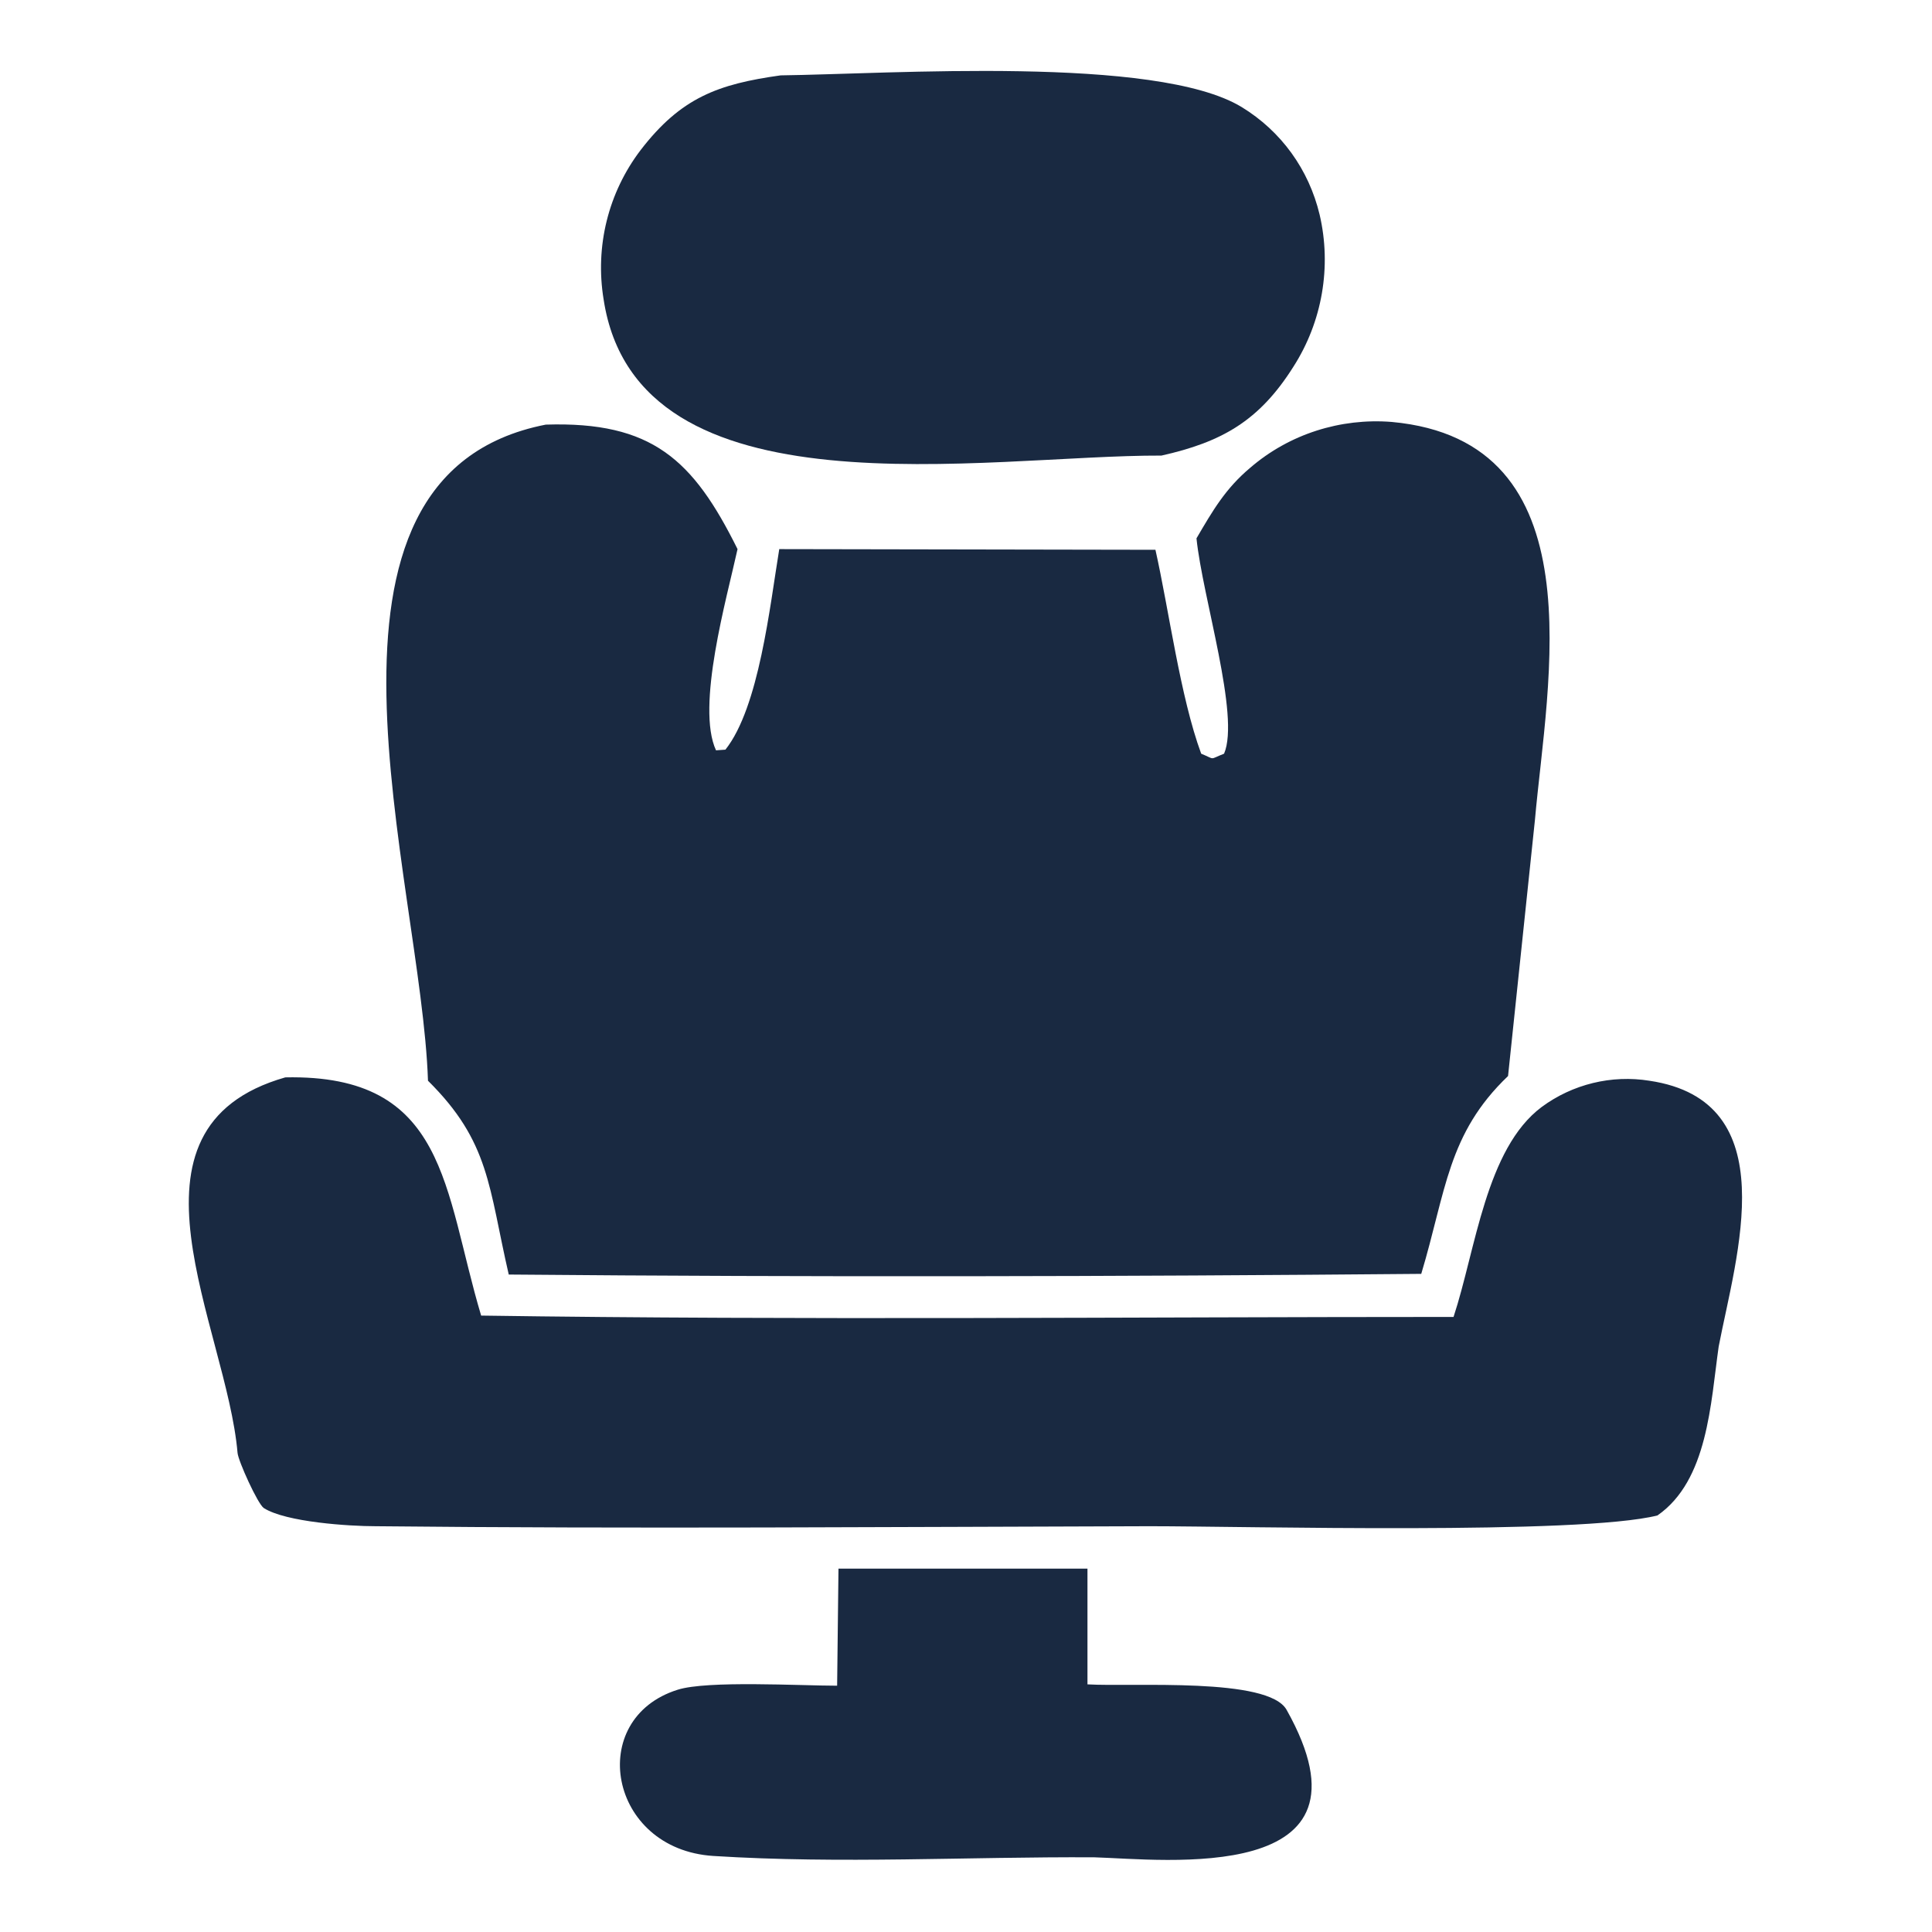
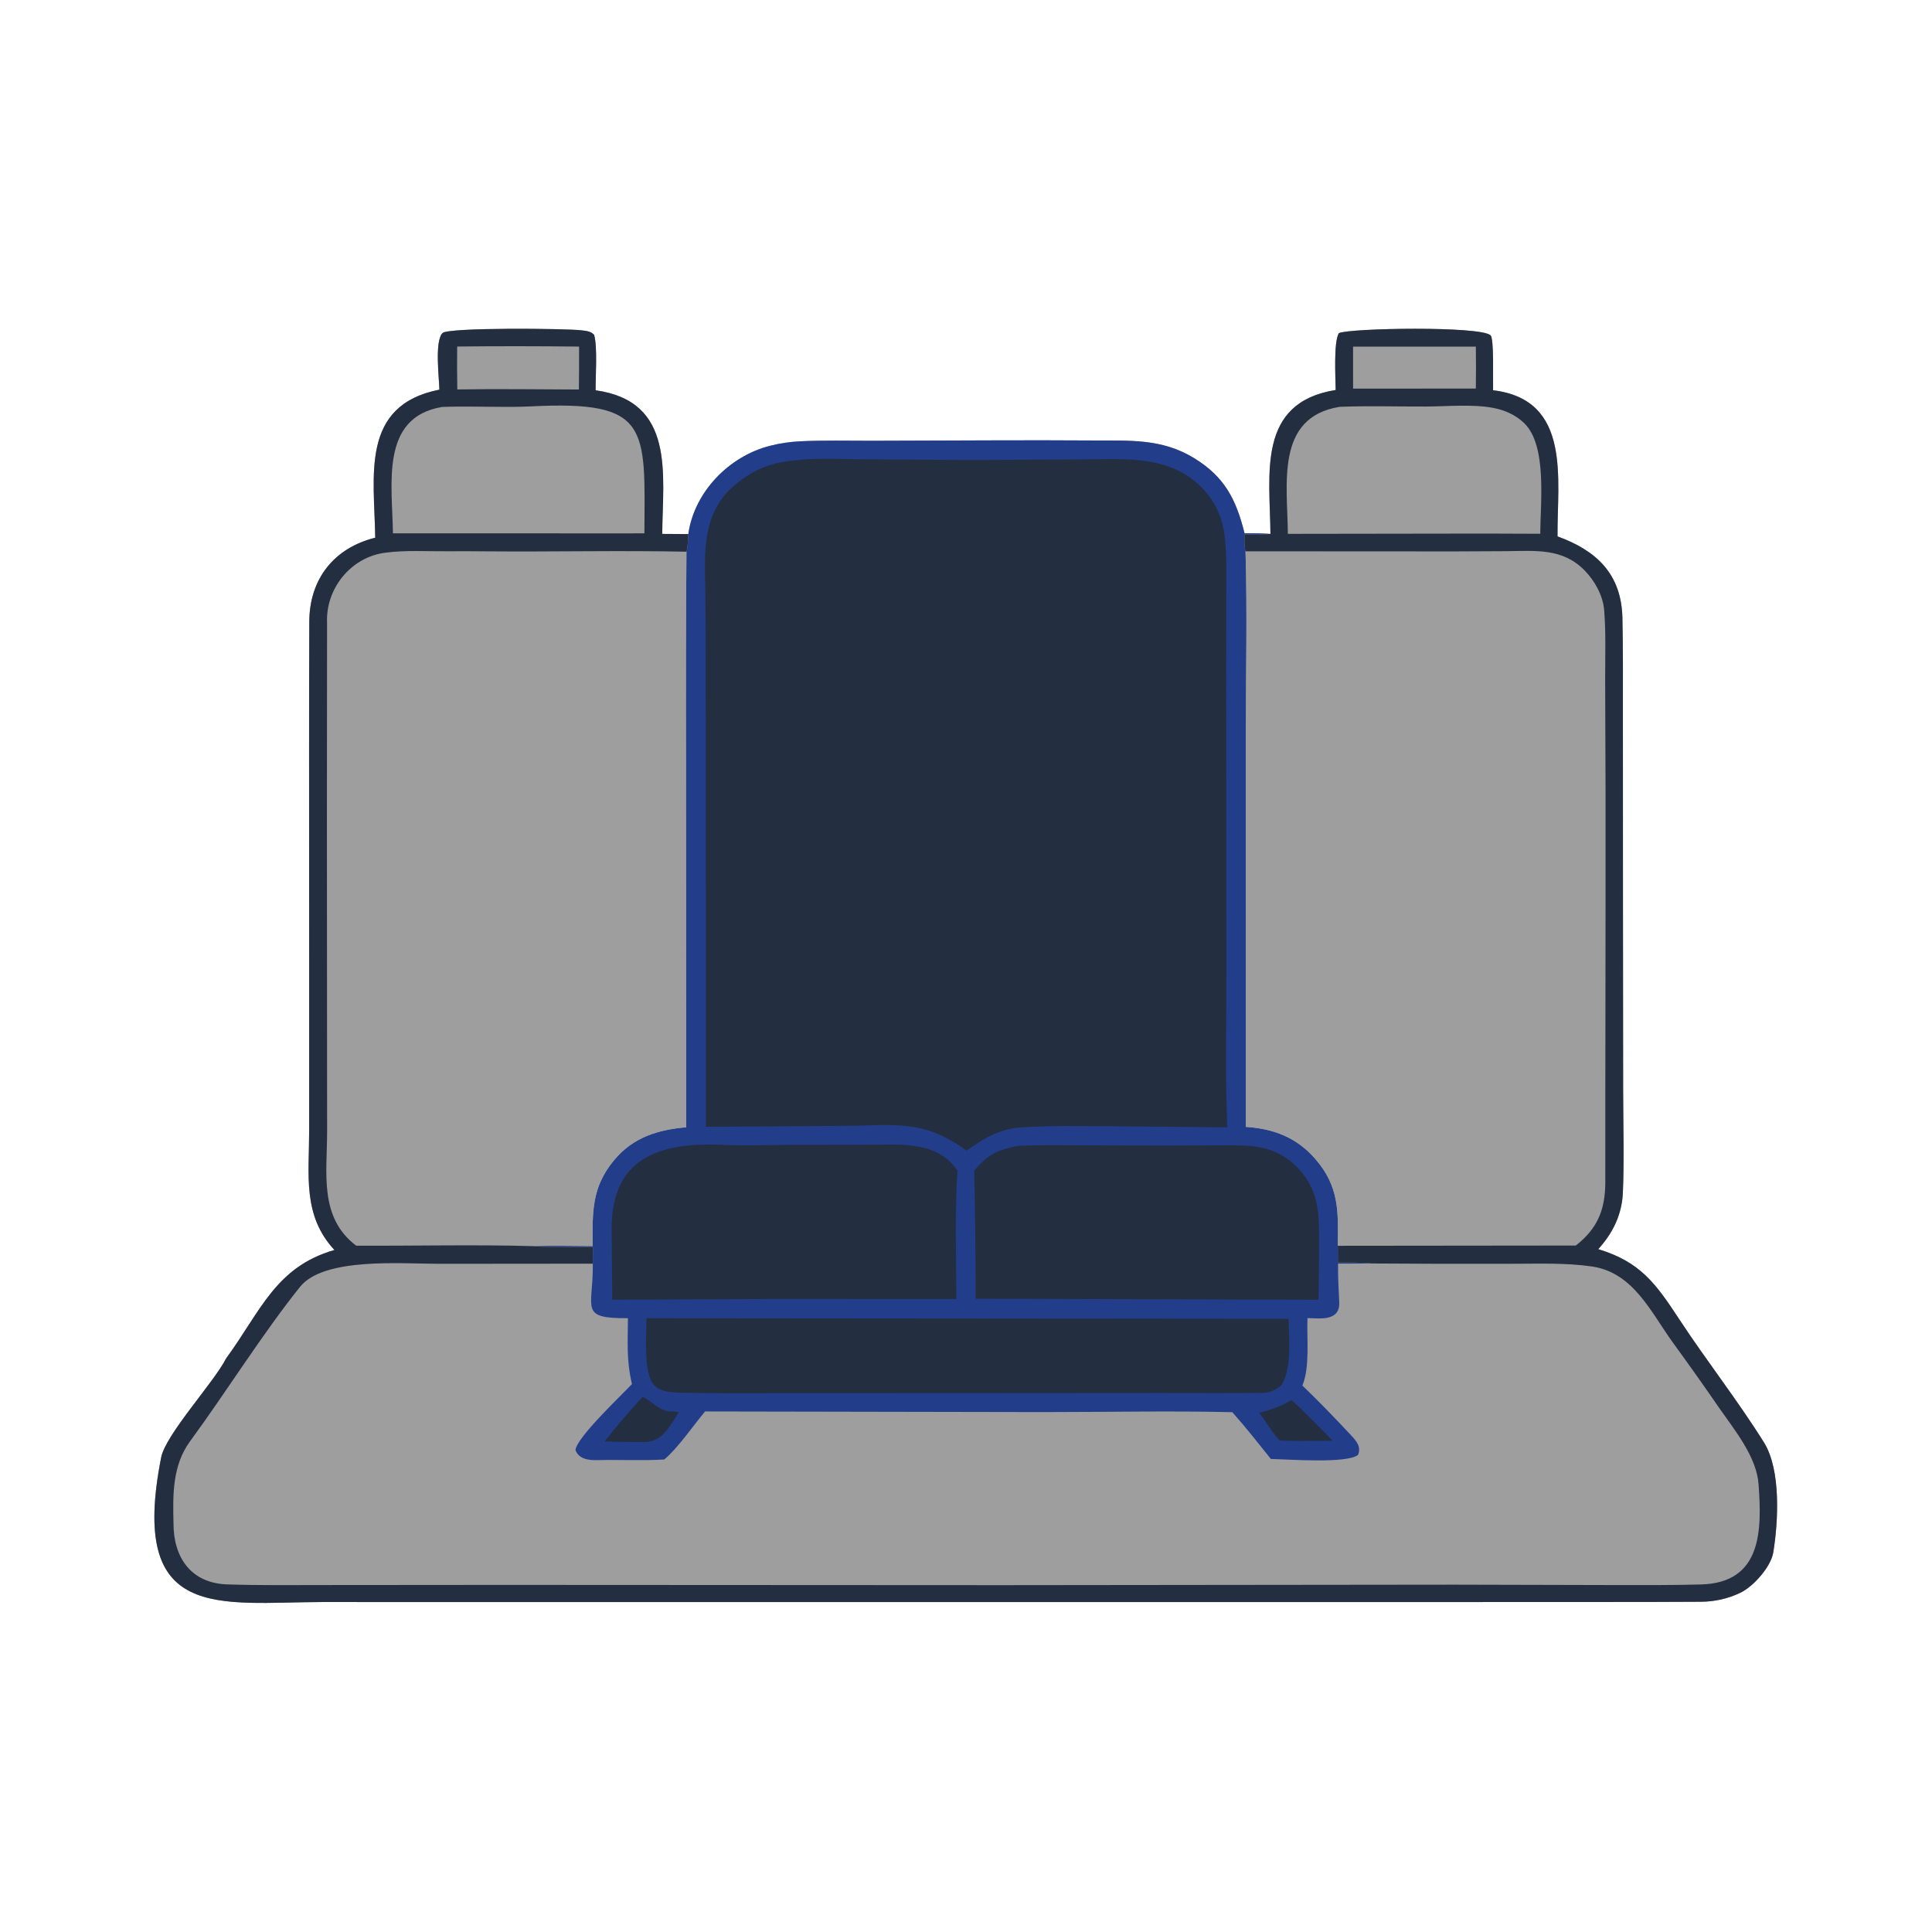
- <svg xmlns="http://www.w3.org/2000/svg" viewBox="470.5 422.1 287.1 287.1">
-   <path fill="#192941" d="M 648.3 502.1 C 650.7 498.0 652.6 494.7 656.3 491.6 C 662.1 486.6 669.7 484.2 677.3 484.8 C 708.1 487.6 700.4 523.5 698.6 543.9 L 694.6 582.0 C 685.6 590.6 685.4 599.1 681.7 611.4 C 636.5 611.8 591.3 611.9 546.1 611.5 C 543.1 598.5 543.3 591.8 534.1 582.7 C 533.1 552.6 512.8 492.8 551.6 485.2 C 567.4 484.7 573.5 490.4 580.1 503.7 C 578.5 511.0 573.9 527.1 576.9 533.6 L 578.3 533.5 C 583.3 527.2 584.9 512.2 586.3 503.7 L 642.2 503.8 C 644.2 512.7 645.9 525.7 649.0 534.1 C 651.2 535.0 650.1 535.0 652.4 534.1 C 654.8 528.5 649.2 510.9 648.3 502.1 z" />
-   <path fill="#192941" d="M 512.9 582.2 C 537.0 581.7 536.4 598.9 542.0 617.6 C 589.5 618.3 638.8 617.8 686.5 617.8 C 689.8 607.8 691.3 592.8 699.6 586.6 C 704.2 583.2 710.0 581.8 715.6 582.7 C 735.9 585.7 728.5 608.7 725.9 622.2 C 724.7 630.6 724.3 642.1 716.8 647.3 C 705.3 650.2 655.8 648.9 641.3 648.9 C 603.0 649.0 564.7 649.3 526.3 648.9 C 522.4 648.9 513.0 648.3 509.7 646.2 C 508.8 645.6 505.9 639.2 505.8 638.0 C 504.2 619.3 486.6 589.7 512.9 582.2 z" />
-   <path fill="#192941" d="M 586.5 433.3 C 602.7 433.1 642.3 430.3 655.0 438.0 C 660.9 441.6 665.0 447.3 666.6 454.0 C 668.4 461.7 667.0 469.9 662.7 476.6 C 657.6 484.7 652.0 487.8 643.1 489.8 C 617.0 489.7 565.2 499.4 560.2 466.6 C 558.9 458.7 560.9 450.7 565.7 444.4 C 571.7 436.6 577.2 434.6 586.5 433.3 z" />
-   <path fill="#192941" d="M 595.1 655.2 L 632.1 655.2 L 632.1 672.4 C 638.9 672.8 659.0 671.3 661.7 676.2 C 676.4 702.4 643.4 698.4 633.1 698.1 C 614.2 698.0 595.5 699.1 576.5 697.9 C 560.9 696.9 557.5 677.5 571.2 673.2 C 575.6 671.8 589.4 672.6 594.9 672.6 L 595.1 655.2 z" />
+ <svg xmlns="http://www.w3.org/2000/svg" viewBox="329.95 323.95 1388.1 1388.1">
+   <path fill="#9E9E9E" d="M1289.59 604.149c-.08-9.253-1.56-34.213 2.28-40.844 7.97-3.659 101.66-5.239 108.99 1.557 2.63 2.438 1.62 30.704 1.84 39.485 56.75 6.753 45.9 64.346 46.3 104.993 27.99 10.15 45.92 26.987 46.62 58.622.5 22.294.34 44.553.35 66.852l.04 126.875.13 144.221c0 22.98.84 52.5-.2 75.04-.27 6.17-1.5 12.25-3.63 18.03-3.16 8.54-7.97 15.71-14.04 22.45 30.41 9.27 41.32 24.71 58.46 50.79 19.57 29.79 41.95 58.19 60.8 88.42 12.07 19.78 10.08 56.65 6.48 78.71-1.68 10.3-14.22 24.45-23.6 28.94-8.94 4.29-18.45 6.42-28.38 6.49-22.69.17-45.57.14-68.29.17l-140.04.05H932.09l-286.843.01-82.984-.04c-74.893.11-140.028 15.07-116.514-103.92 3.269-16.55 38.015-54.05 46.568-70.97 24.913-34.02 35.561-65.84 77.895-78.04-23.08-24.92-18.143-53.99-18.141-85.53l.003-93.84-.053-177.259c-.029-31.571.035-63.15.14-94.717.101-30.624 17.628-53.034 47.386-60.417-.631-44.294-10.997-95.092 46.08-106.366-.156-8.57-3.522-34.661 2.239-40.649 4.04-4.2 89.165-3.319 99.825-1.989 3.505.438 6.727.626 9.139 3.27 2.487 8.885.963 29.556 1.056 39.814 57.444 8.028 48.19 60.262 47.861 103.197l18.73.118c4.301-30.389 29.419-56.072 58.806-63.446a108 108 0 0 1 21.376-3.192c15.924-.851 35.677-.375 51.789-.401l87.052-.293c23.9-.095 47.79-.067 71.69.084 26.12.206 49.41-1.639 72.79 12.732 21.9 13.458 30.11 29.659 36.15 53.94 6.77-.056 11.86-.011 18.61.473-.38-42.945-10-94.307 46.85-103.42" />
+   <path fill="#223D8A" d="M824.477 707.672c4.301-30.389 29.419-56.072 58.806-63.446a108 108 0 0 1 21.376-3.192c15.924-.851 35.677-.375 51.789-.401l87.052-.293c23.9-.095 47.79-.067 71.69.084 26.12.206 49.41-1.639 72.79 12.732 21.9 13.458 30.11 29.659 36.15 53.94 6.77-.056 11.86-.011 18.61.473-6.68.559-11.99.488-18.69.42.03 3.508-.22 8.869.78 12.057 1.32 42.845.22 90.177.22 133.407l.03 280.147c20.03 1.3 36.61 7.63 50 23.15 17.24 19.97 16.34 37.84 16.06 62.27l.03 12.01c7.39.07 17.21-.12 24.34.7l-24.2.1c-.07 9.44.36 18.19.84 27.6.71 13.93-13.46 11.78-22.81 11.53-.56 15.17 1.86 35.02-3.65 48.48 11.95 11.46 23.72 23.7 35.03 35.81 4 4.29 7.24 8.17 4.98 13.95-7.66 6.49-50.18 3.25-62.65 2.98-9.67-12-17.36-21.94-27.69-33.61-43.88-1.06-91.87-.07-136.15-.07l-242.685-.45c-8.218 9.83-19.929 26.79-29.294 34.5-15.588.98-32.245.06-47.94.48-6.299.17-13.566-.71-15.883-7.3 1.11-9.16 32.24-38.53 40.601-47.36-4.076-17.29-2.993-29.52-2.902-47.33-35.667.23-24.807-6.9-25.241-39.17l.074-12c-13.352-.02-30.451.37-43.45-.6 13.469-.52 29.608-.08 43.279-.06-.181-23.83-.989-41.94 15.287-61.58 13.727-16.56 31.351-21.92 51.94-23.76l-.168-262.549q-.225-75.496.315-150.99c1.083-2.949 1.124-9.201 1.334-12.659" />
+   <path fill="#232F41" d="M903.772 654.421c13.188-1.533 32.528-.586 46.206-.484l77.932.545 79.43-.482c29.38-.085 60.49-3.327 83.84 18.083a58.2 58.2 0 0 1 17.99 32.6c2.51 14.221 1.81 33.795 1.79 48.574l-.03 66.734.18 201.729c.04 34.98-1.03 77.81.68 112.21l-84.04-.8c-21.15-.06-42.98-.63-64.08.84-15.78 1.1-26.61 7.68-39.24 16.66-31.805-22.92-50.996-17.91-88.882-17.77l-98.48.68-.011-289.208-.217-85.539c-.08-31.09-5.321-64.97 21.573-86.805 14.769-11.991 26.574-15.935 45.359-17.567" />
+   <path fill="#232F41" d="m896.492 1146.51 56.194-.09c23.106.02 50.694-3.23 65.274 18.64-2.07 24.74-.93 66.17-.93 92.23l-129.413-.06-117.769.55-.457-50.74c-.177-53.88 38.094-62.67 81.81-60.48 14.048.7 30.989-.05 45.291-.05m165.008.7c15.92-.8 35.47-.38 51.64-.36 31.78.16 63.56.16 95.34-.01 20.16-.18 37.76-.23 53.41 15.72 17 17.32 15.78 35.86 15.77 57.81-.01 12.48-.14 24.96-.4 37.43l-26.01-.08-220.37-.66c.03-30.69-.29-61.39-.97-92.08 9.85-11.74 16.85-14.87 31.59-17.77m-267.093 123.87 461.423.39c.16 15.14 2.43 34.78-5.02 47.56-4.74 3.73-7.98 5.64-14.09 5.7-23.83.23-47.89.07-71.72.07l-142.35.1-134.418.05c-23.434-.01-47.015.2-70.353-.41-7.735-.28-17.272-.99-20.578-9.59-4.602-11.96-2.974-30.91-2.894-43.87m-2.708 56.57c6.083 2.38 12.291 10.67 20.797 10.4 1.528-.05 3.598.26 5.154.48-6.455 9.97-11.402 21.24-24.4 21.49-9.842 0-19.048-.03-28.895-.49 8.733-10.94 17.634-21.78 27.344-31.88m465.981 2.28c3.01 1.57 25.24 24.61 29.83 29.17l-23.37.15c-4.94-.02-9.88-.13-14.82-.34-6.55-7.12-9.03-12.61-14.62-19.93 9.28-2.43 14.58-4.14 22.98-9.05" />
+   <path fill="#9E9E9E" d="m1224.83 720.046 150.45.082c12.32-.022 24.83-.103 37-.178 20.53-.184 40.22-2.415 56.05 13.722 7.45 7.595 13.33 18.134 14.19 28.814 1.27 15.812.73 32.638.7 48.52l.28 80.713c.11 93.558-.22 187.271-.17 280.851.01 15.92-3.12 29.01-14.93 40.76a63 63 0 0 1-6.29 5.51l-170.97.18c.28-24.43 1.18-42.3-16.06-62.27-13.39-15.52-29.97-21.85-50-23.15l-.03-280.147c0-43.23 1.1-90.562-.22-133.407M585.885 1218.94c-26.878-20.31-20.915-52.05-20.906-82.24l-.067-87.61c-.074-92.536-.147-185.046.026-277.599-1.126-24.609 17.084-47.179 41.615-50.414 15.2-2.005 29.89-.918 45.113-1.06 9.236-.086 18.482-.019 27.646.061 47.881.418 95.977-.73 143.831.253q-.54 75.494-.315 150.99l.168 262.549c-20.589 1.84-38.213 7.2-51.94 23.76-16.276 19.64-15.468 37.75-15.287 61.58-13.671-.02-29.81-.46-43.279.06-40.32-1.2-85.771-.1-126.605-.33" />
+   <path fill="#232F41" d="M1289.59 604.149c-.08-9.253-1.56-34.213 2.28-40.844 7.97-3.659 101.66-5.239 108.99 1.557 2.63 2.438 1.62 30.704 1.84 39.485 56.75 6.753 45.9 64.346 46.3 104.993 27.99 10.15 45.92 26.987 46.62 58.622.5 22.294.34 44.553.35 66.852l.04 126.875.13 144.221c0 22.98.84 52.5-.2 75.04-.27 6.17-1.5 12.25-3.63 18.03-3.16 8.54-7.97 15.71-14.04 22.45 30.41 9.27 41.32 24.71 58.46 50.79 19.57 29.79 41.95 58.19 60.8 88.42 12.07 19.78 10.08 56.65 6.48 78.71-1.68 10.3-14.22 24.45-23.6 28.94-8.94 4.29-18.45 6.42-28.38 6.49-22.69.17-45.57.14-68.29.17l-140.04.05H932.09l-286.843.01-82.984-.04c-74.893.11-140.028 15.07-116.514-103.92 3.269-16.55 38.015-54.05 46.568-70.97 24.913-34.02 35.561-65.84 77.895-78.04-23.08-24.92-18.143-53.99-18.141-85.53l.003-93.84-.053-177.259c-.029-31.571.035-63.15.14-94.717.101-30.624 17.628-53.034 47.386-60.417-.631-44.294-10.997-95.092 46.08-106.366-.156-8.57-3.522-34.661 2.239-40.649 4.04-4.2 89.165-3.319 99.825-1.989 3.505.438 6.727.626 9.139 3.27 2.487 8.885.963 29.556 1.056 39.814 57.444 8.028 48.19 60.262 47.861 103.197l18.73.118c-.21 3.458-.251 9.71-1.334 12.659-47.854-.983-95.95.165-143.831-.253-9.164-.08-18.41-.147-27.646-.061-15.223.142-29.913-.945-45.113 1.06-24.531 3.235-42.741 25.805-41.615 50.414-.173 92.553-.1 185.063-.026 277.599l.067 87.61c-.009 30.19-5.972 61.93 20.906 82.24 40.834.23 86.285-.87 126.605.33 12.999.97 30.098.58 43.45.6l-.074 12-110.264.1c-27.074 0-82.909-4.87-100.102 16.57-26.748 33.36-53.25 75.88-78.966 110.9-12.812 17.45-12.423 38.58-11.929 59-.043 24.43 12.495 42.97 38.499 43.86 23.635.8 47.654.47 71.434.47l127.879-.1 357.723.18 324.65-.35 118.34.29c19.65 0 39.45.11 59.01-.44 43.75-1.23 43.74-38.78 41.29-72.07-1.45-19.69-17.01-38.57-28.02-54.38a2130 2130 0 0 0-33.19-46.86c-16.2-22.27-28.57-50.81-58.58-55.16-18.86-2.73-38.23-1.93-57.27-1.94q-50.43.165-100.86-.21c-7.13-.82-16.95-.63-24.34-.7l-.03-12.01 170.97-.18c2.22-1.7 4.32-3.54 6.29-5.51 11.81-11.75 14.94-24.84 14.93-40.76-.05-93.58.28-187.293.17-280.851l-.28-80.713c.03-15.882.57-32.708-.7-48.52-.86-10.68-6.74-21.219-14.19-28.814-15.83-16.137-35.52-13.906-56.05-13.722-12.17.075-24.68.156-37 .178l-150.45-.082c-1-3.188-.75-8.549-.78-12.057 6.7.068 12.01.139 18.69-.42-.38-42.945-10-94.307 46.85-103.42" />
+   <path fill="#9E9E9E" d="M1292.34 616.264c.67-.069 1.35-.066 2.03-.089 19.98-.679 40.05-.079 60.05-.143 15.62-.051 33.49-1.897 48.75 1.058 8.15 1.579 16.01 5.125 21.99 10.982 16.48 16.152 11.53 57.458 11.42 79.384l-38.49-.149-142.85.199c-.23-35.517-9.24-83.677 37.1-91.242m-644.738.073 4.638-.148c18.715-.504 41.07.663 59.241-.266 85.644-4.378 81.9 14.989 81.456 91.234l-34.437.006-146.254-.029c-.296-34.586-9.657-83.307 35.356-90.797m10.809-43.407c28.701-.35 58.857-.274 87.594.026q.054 15.426-.131 30.852c-28.477-.113-59.044-.546-87.371-.045a1120 1120 0 0 1-.092-30.833m643.689.065 88.21.002q.225 15.06 0 30.121l-88.2.058z" />
</svg>
